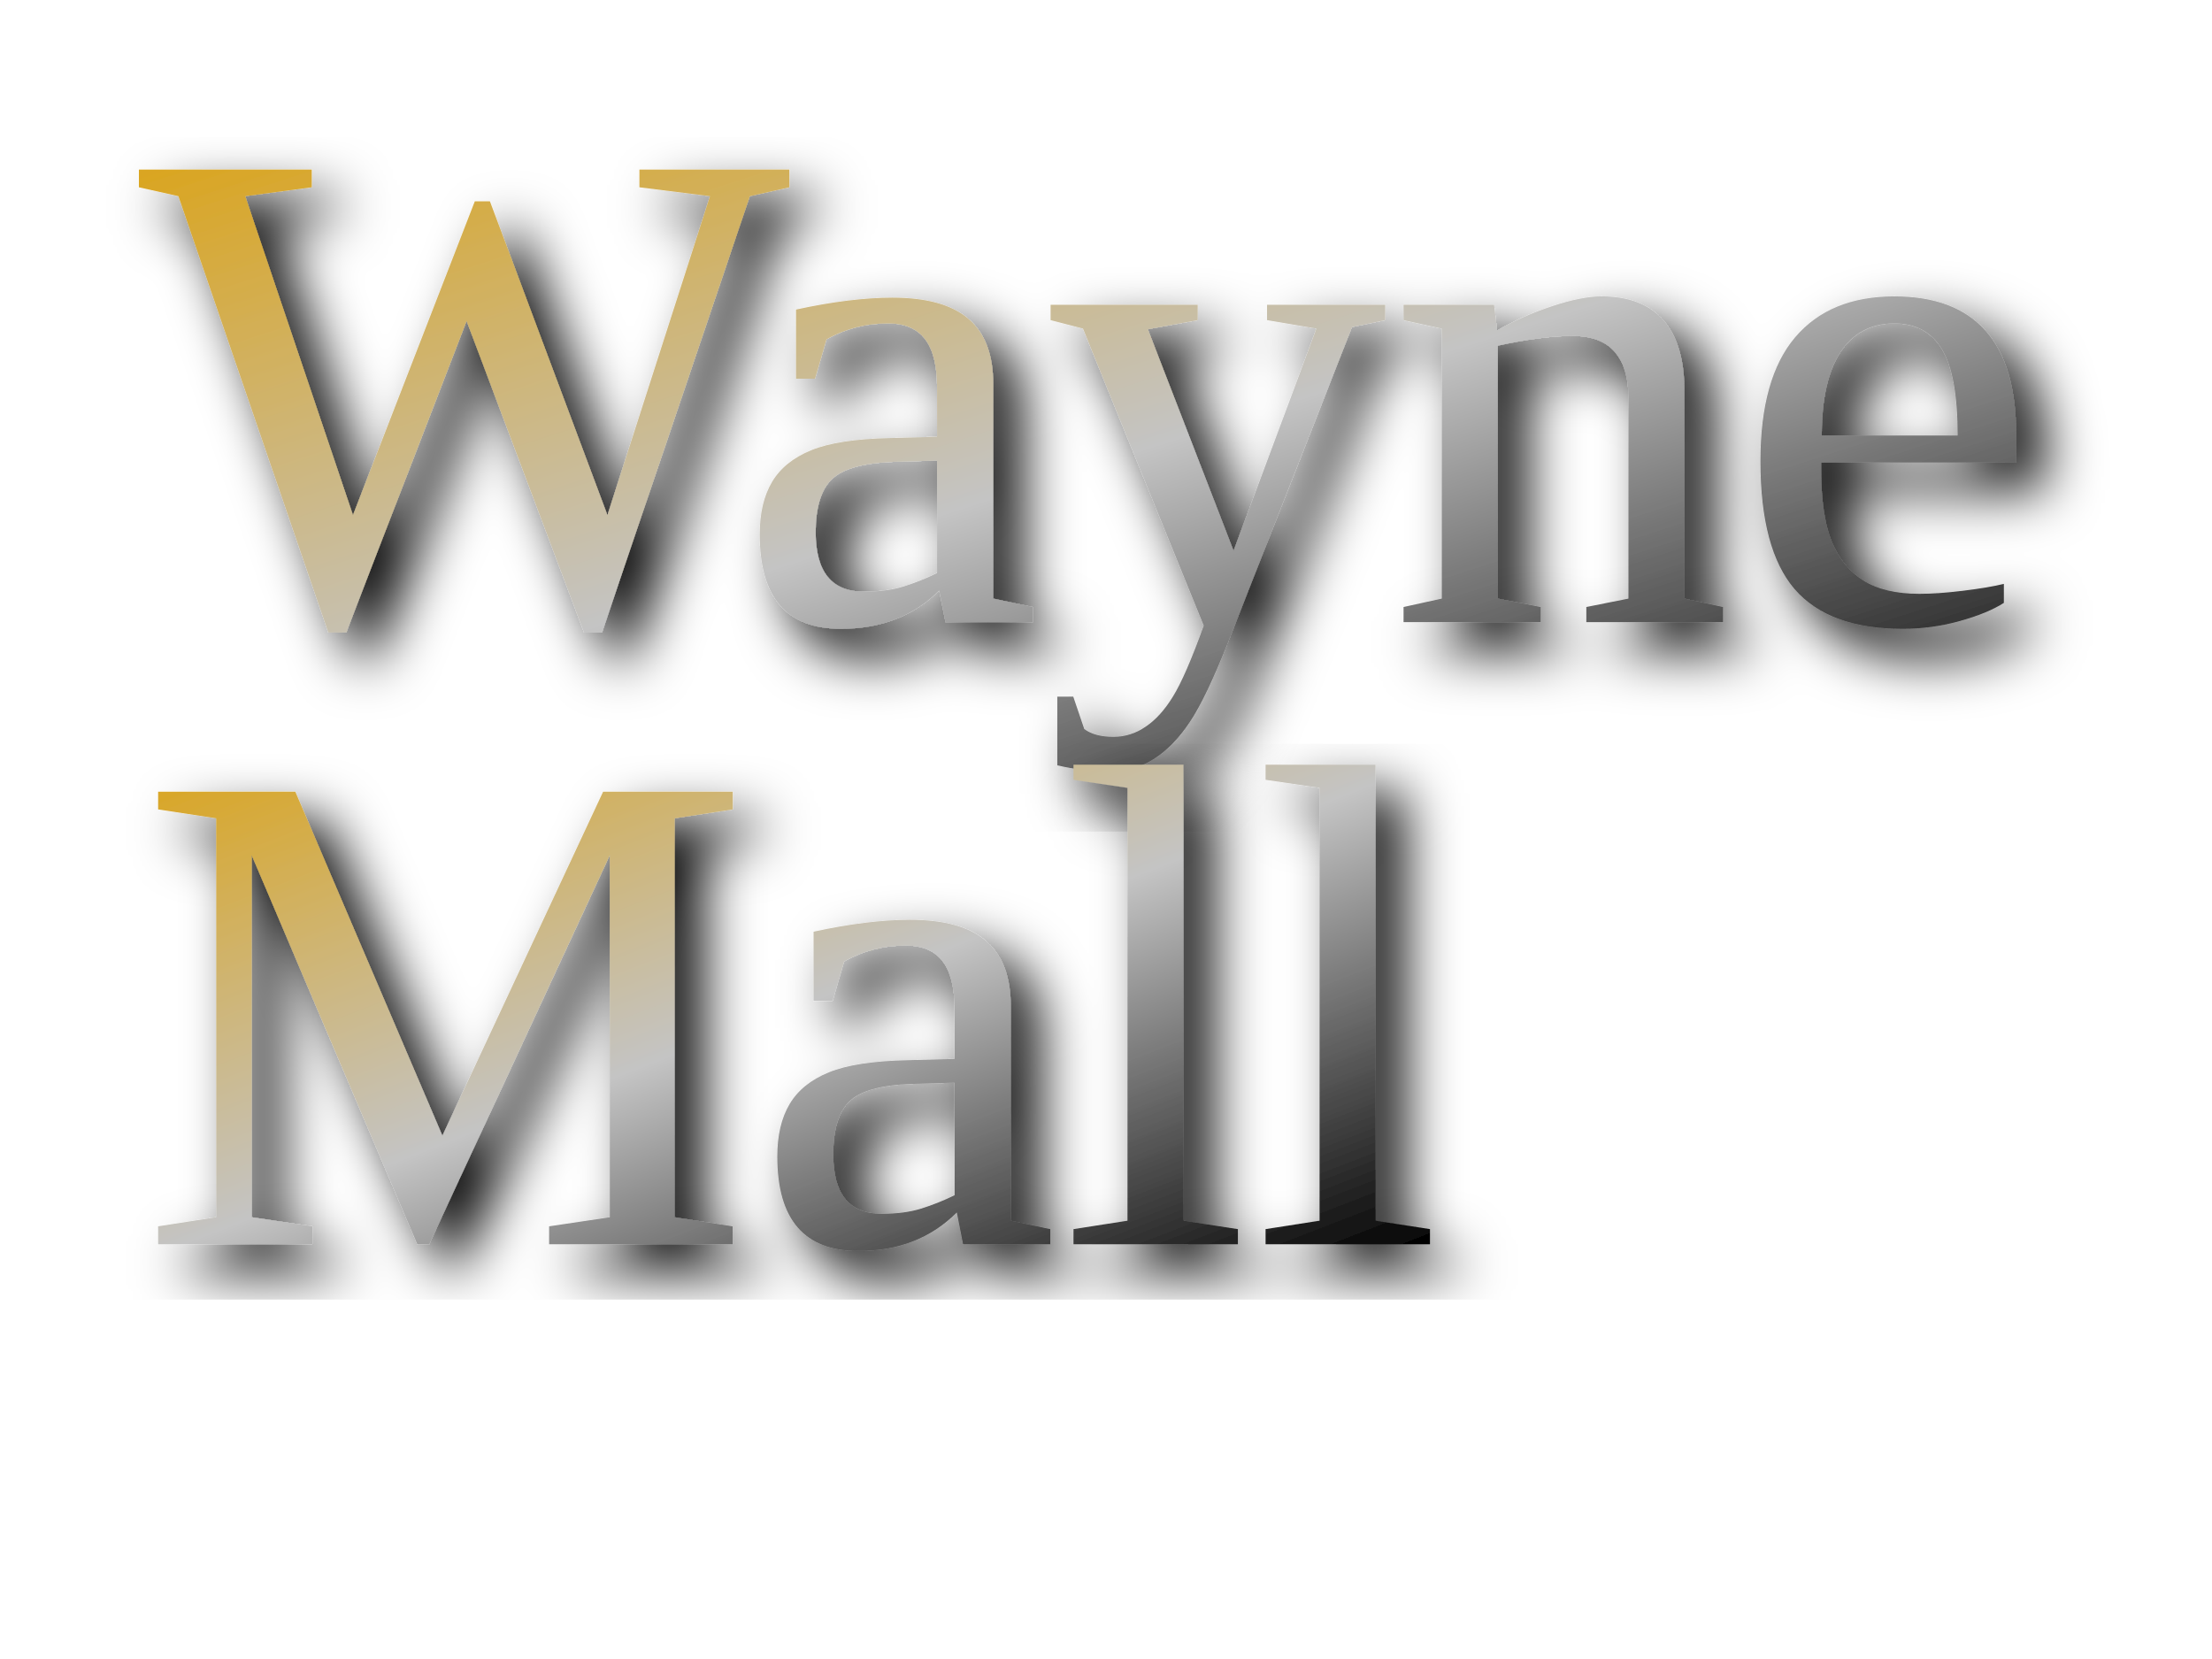
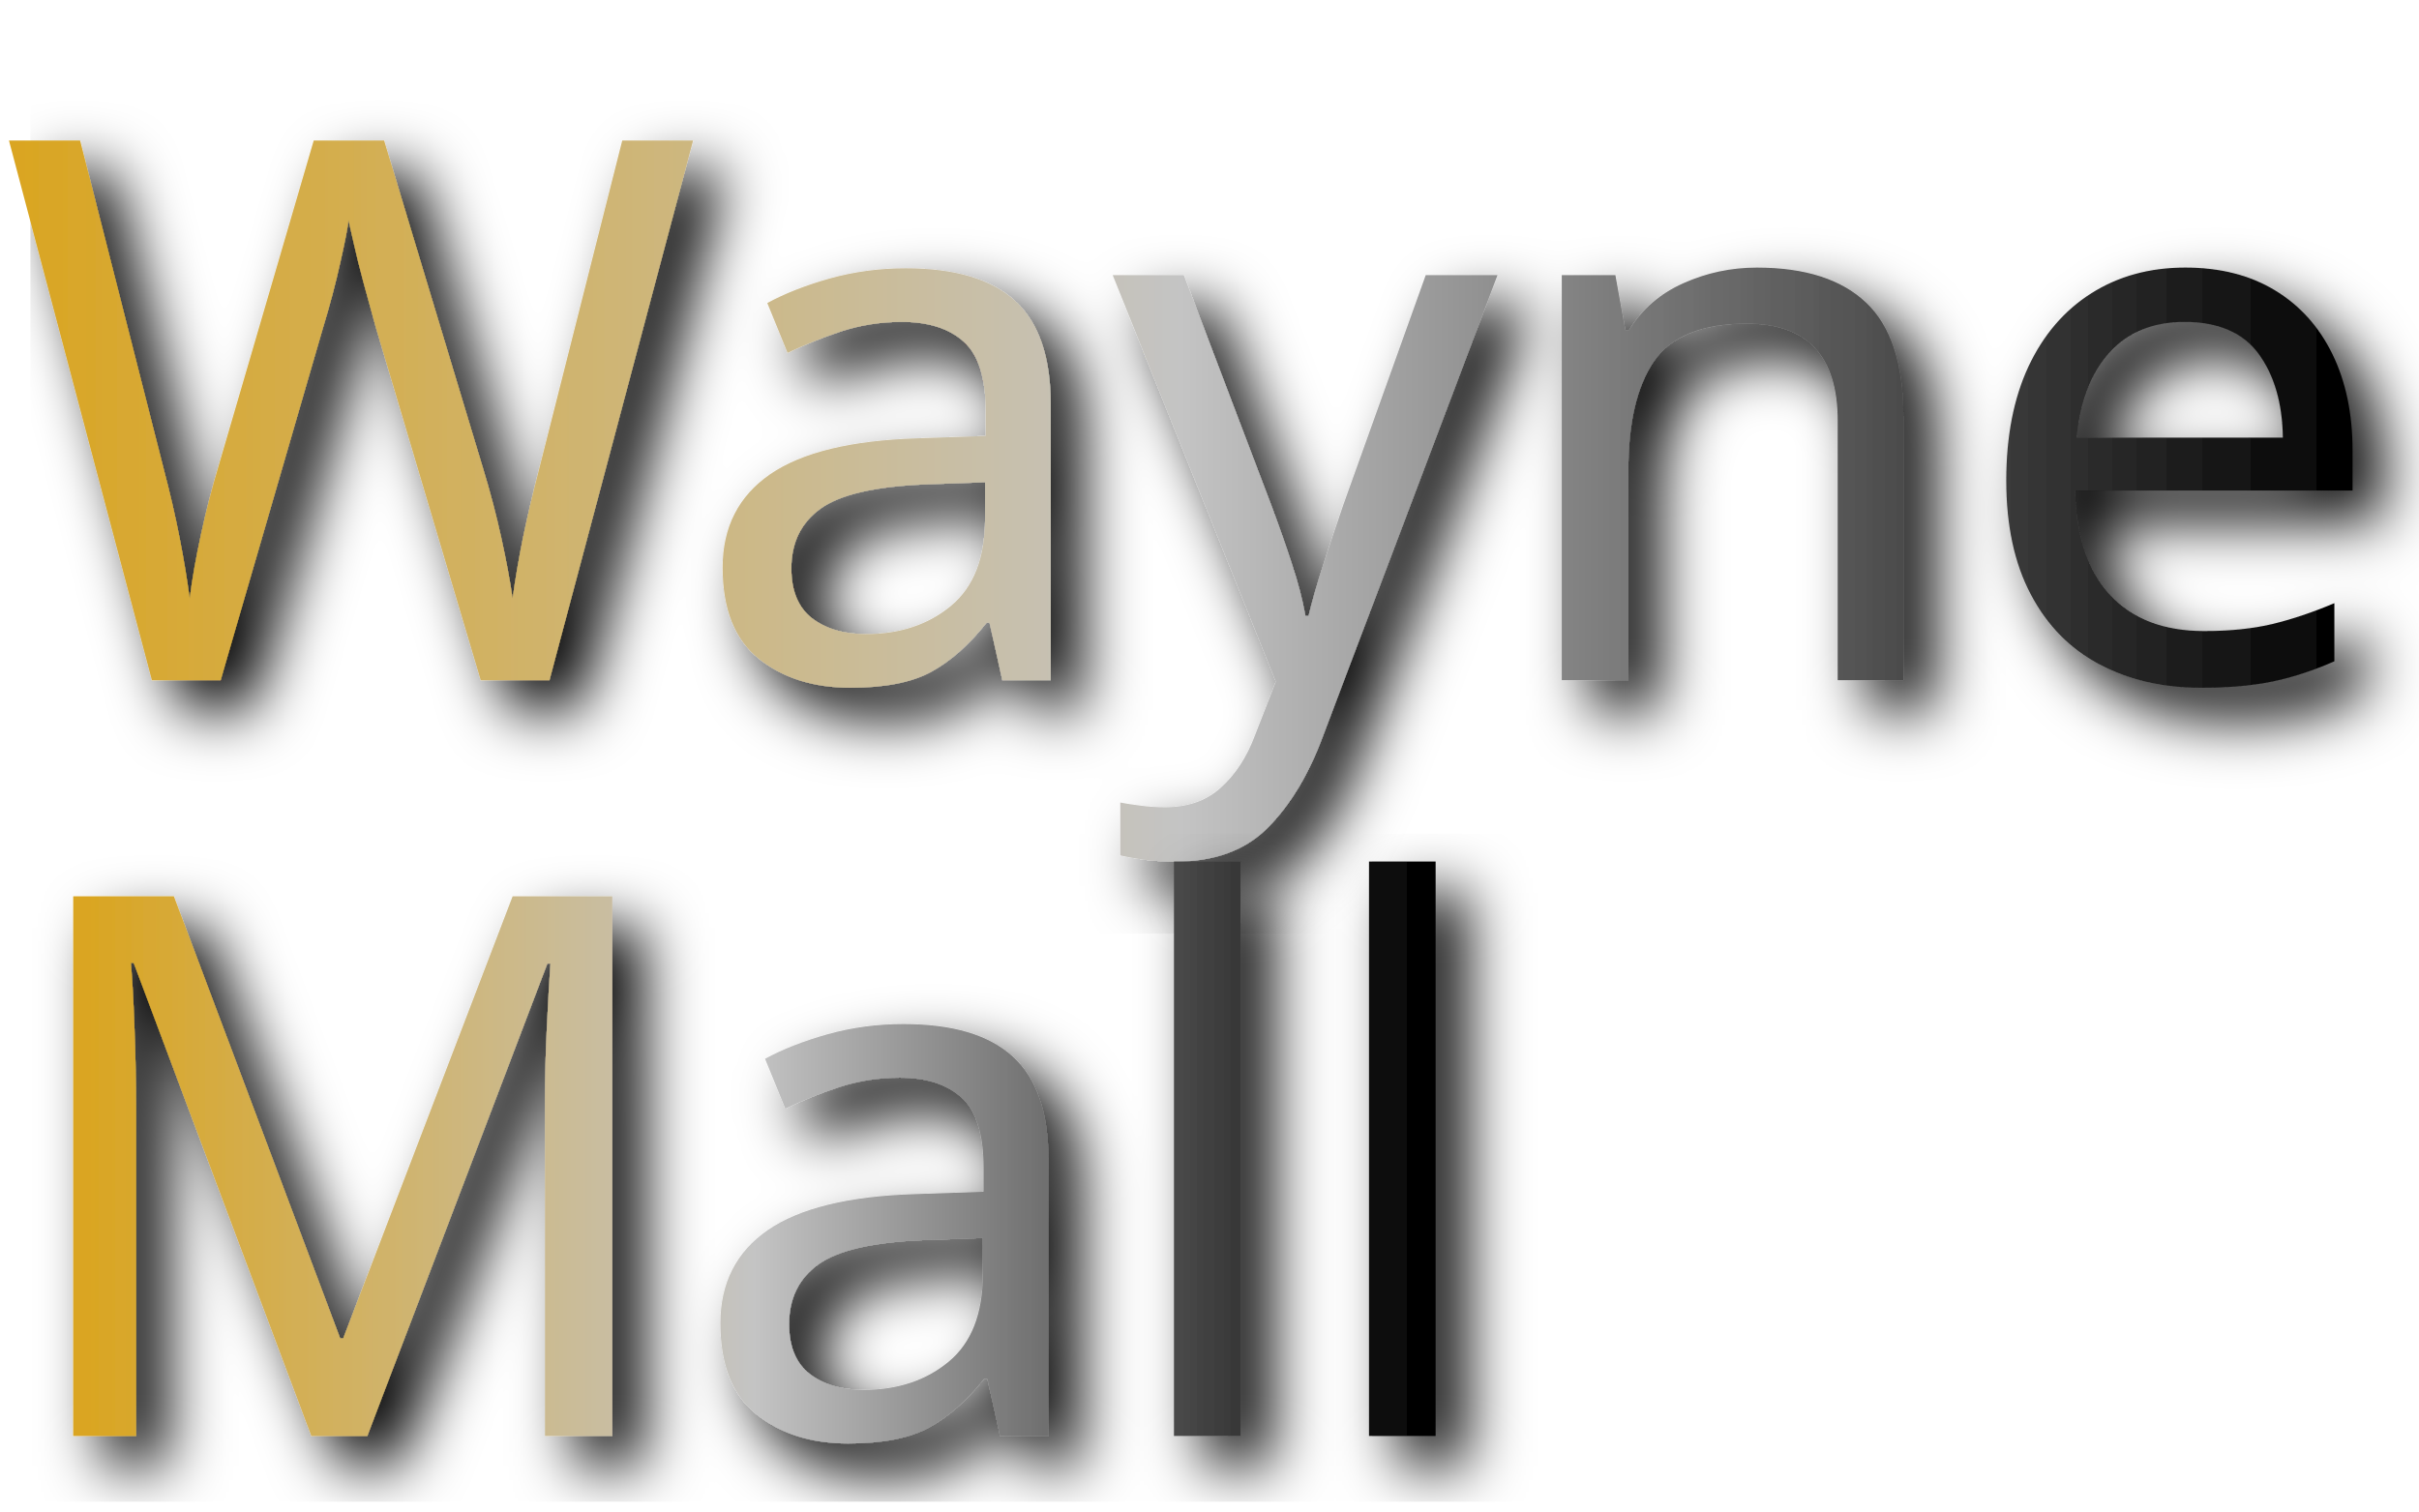
- <svg xmlns="http://www.w3.org/2000/svg" viewBox="0 0 160 120" width="160" height="120">
+ <svg xmlns="http://www.w3.org/2000/svg" viewBox="0 0 160 100" width="160" height="100">
  <defs>
-     <linearGradient id="gradient" x1="0%" y1="0%" x2="100%" y2="100%">
+     <linearGradient id="gradient" x1="0%" y1="0%" x2="100%">
      <stop offset="0%" stop-color="#daa520" />
      <stop offset="50%" stop-color="#c4c4c4" />
      <stop offset="100%" stop-color="#000" />
    </linearGradient>
    <filter id="shadow">
      <feDropShadow dx="2" dy="2" stdDeviation="2" />
    </filter>
  </defs>
-   <text x="10" y="45" fill="url(#gradient)" font-size="50" filter="url(#shadow)">Wayne</text>
-   <text x="10" y="90" fill="url(#gradient)" font-size="50" filter="url(#shadow)">Mall</text>
+   <text x="0" y="45" fill="url(#gradient)" font-size="50" filter="url(#shadow)" font-family="'Poppins', sans-serif">Wayne</text>
+   <text x="0" y="95" fill="url(#gradient)" font-size="50" filter="url(#shadow)" font-family="'Poppins', sans-serif">Mall</text>
</svg>
